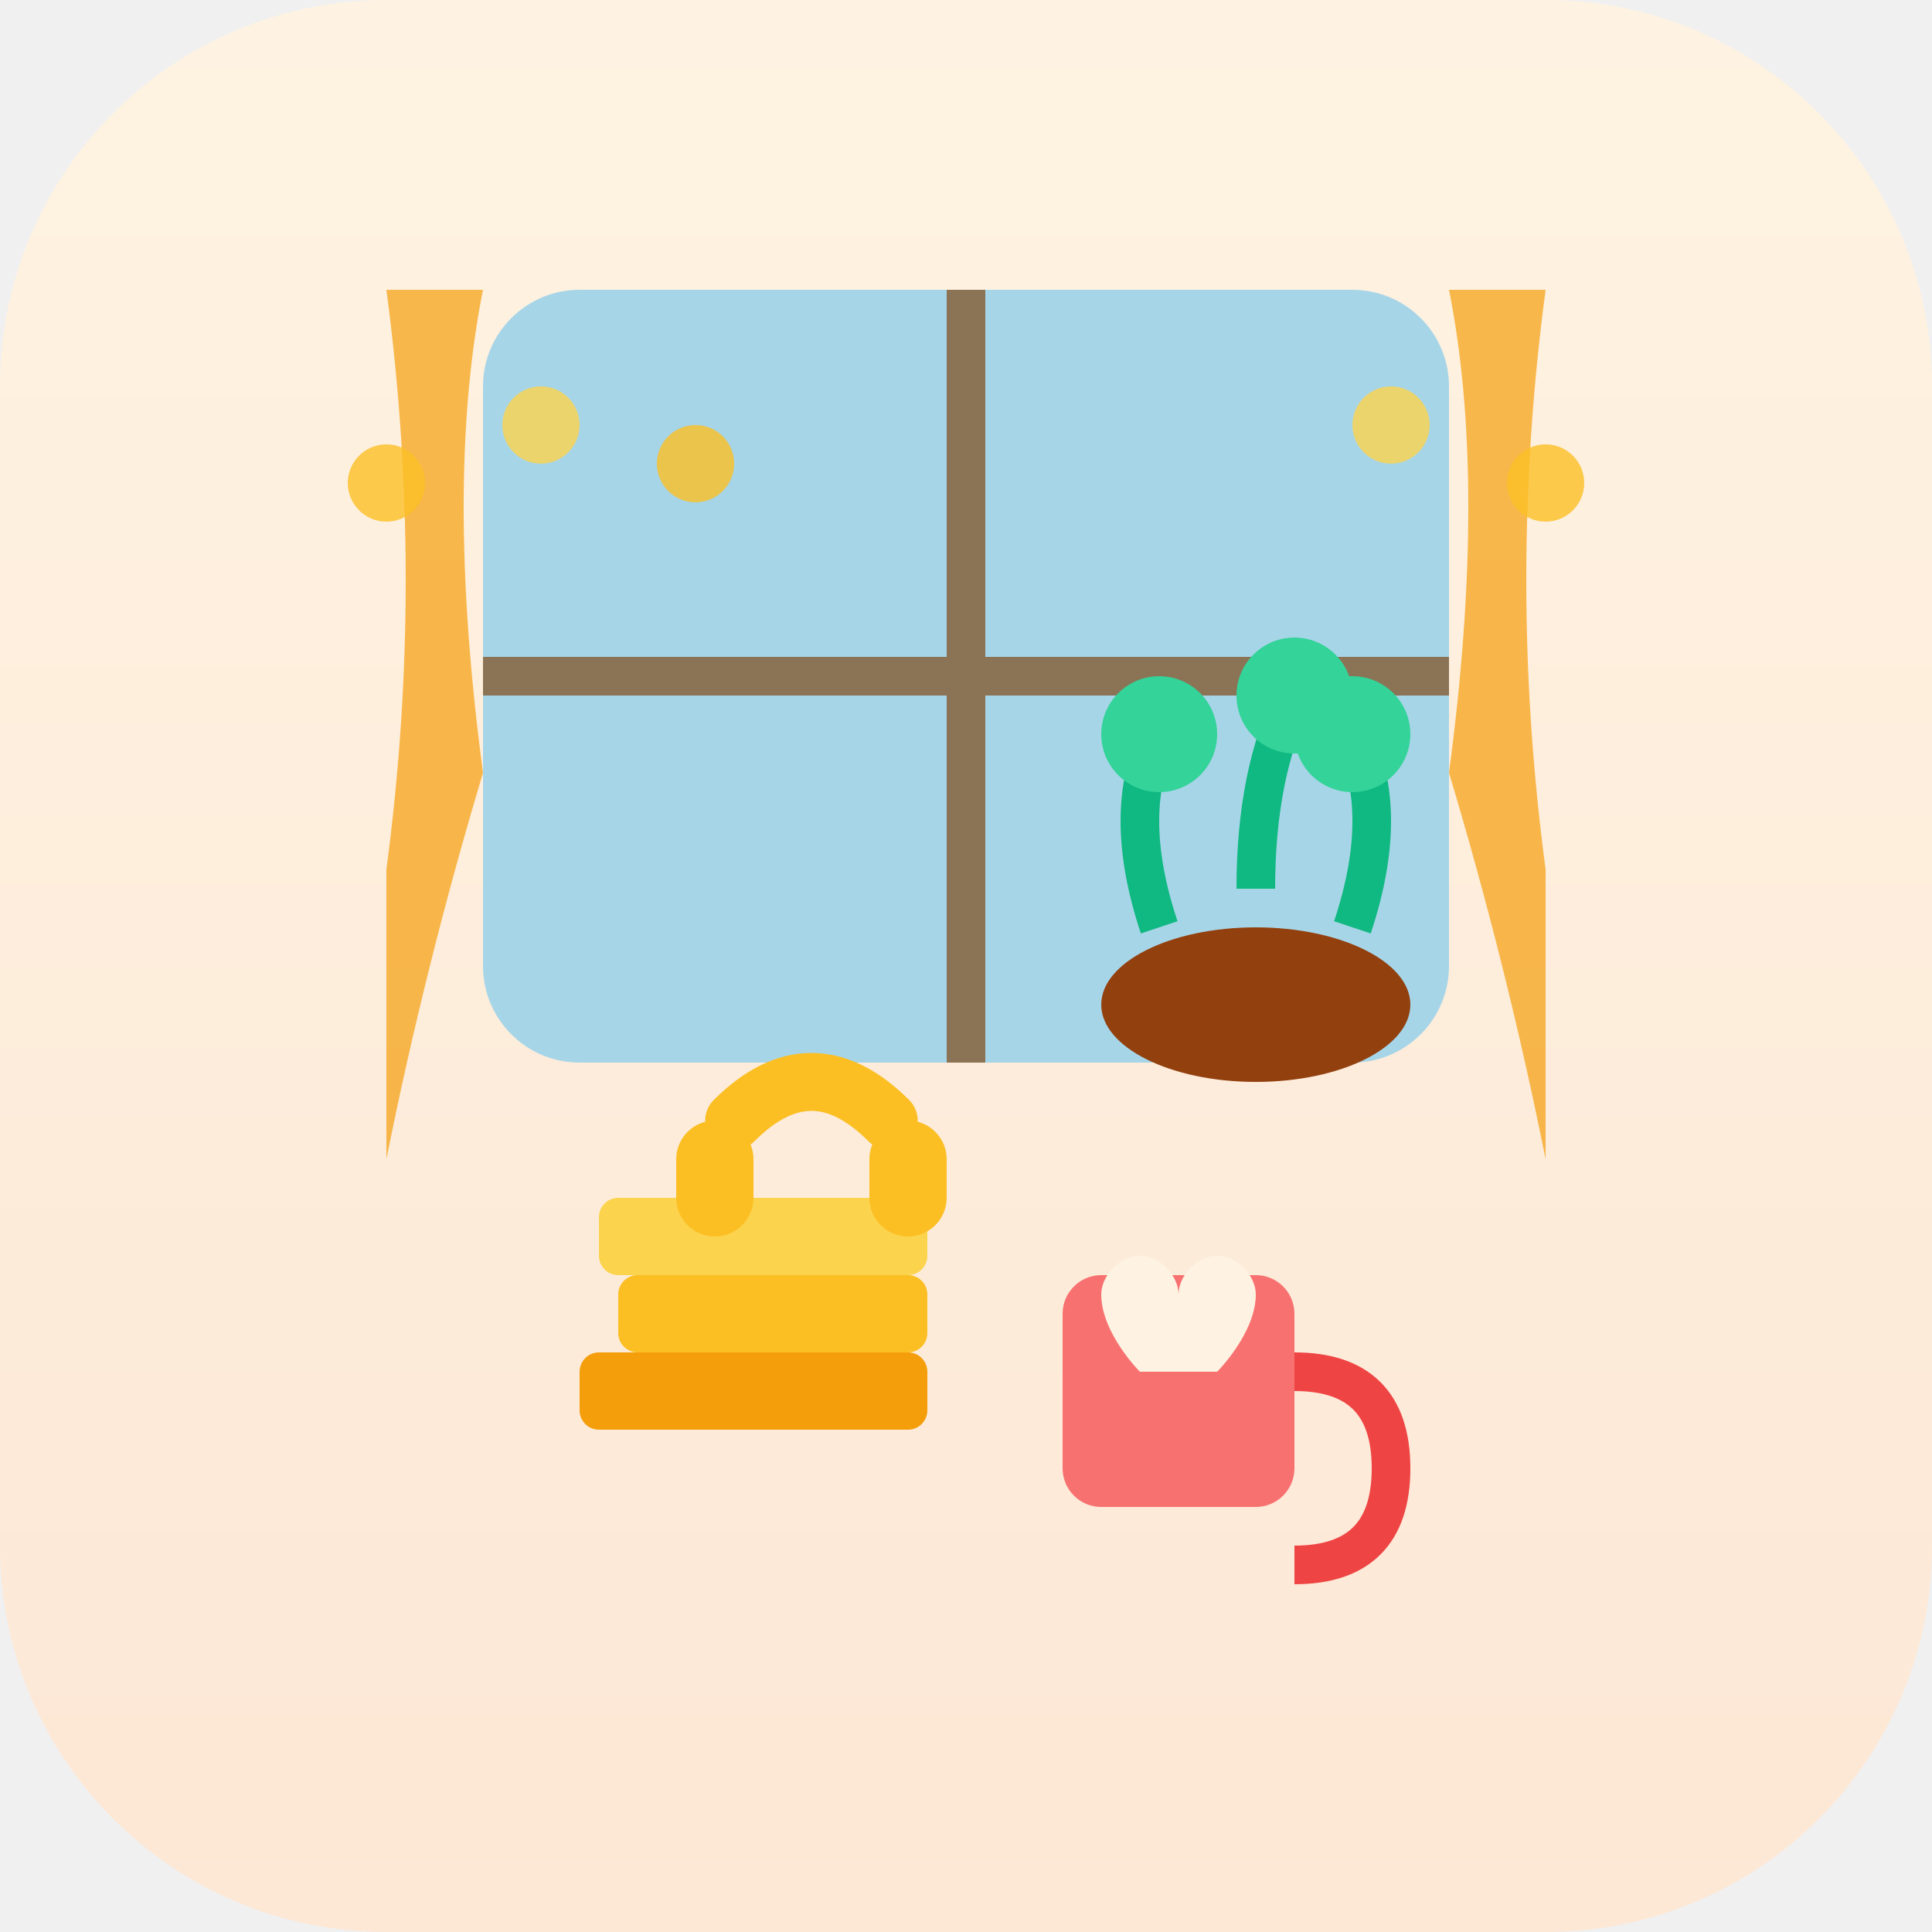
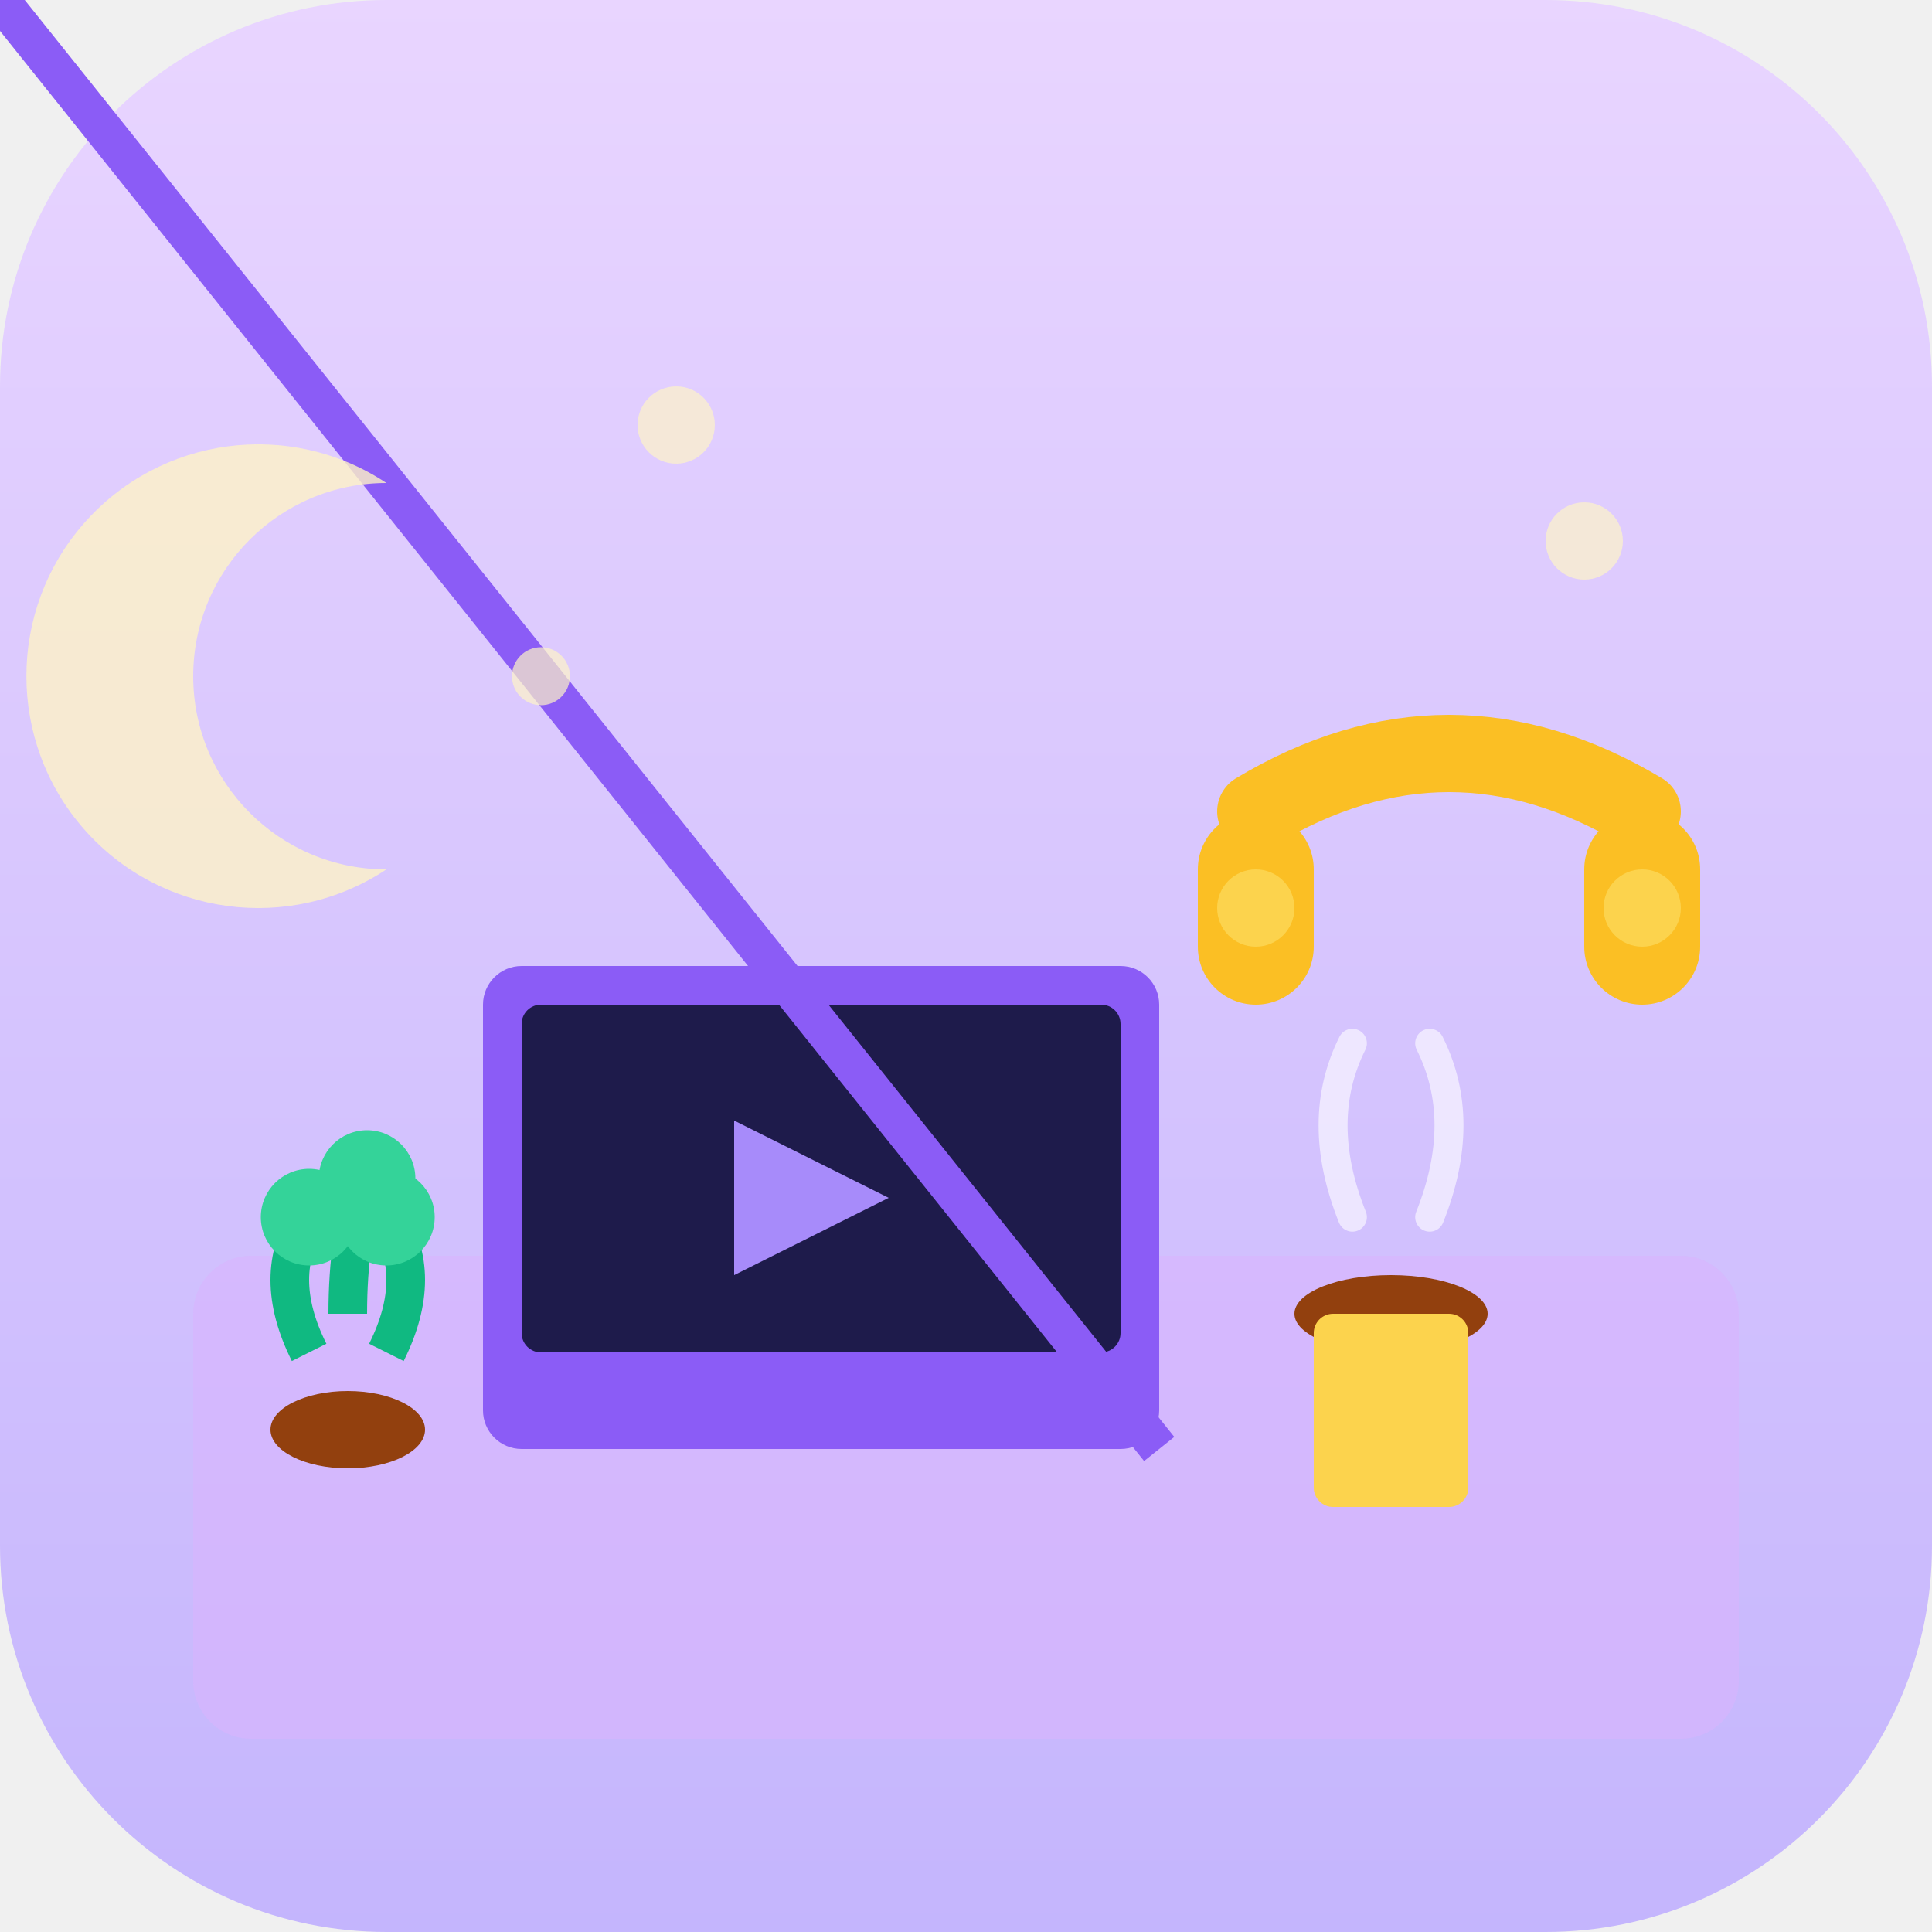
<svg xmlns="http://www.w3.org/2000/svg" viewBox="0 0 100 100">
  <defs>
-     <linearGradient id="cozyBg" x1="0%" y1="0%" x2="0%" y2="100%">
-       <stop offset="0%" style="stop-color:#fef3e2;stop-opacity:1" />
-       <stop offset="100%" style="stop-color:#fde7d5;stop-opacity:1" />
+     <linearGradient id="lofiGrad" x1="0%" y1="0%" x2="0%" y2="100%">
+       <stop offset="0%" style="stop-color:#e9d5ff;stop-opacity:1" />
+       <stop offset="100%" style="stop-color:#c4b5fd;stop-opacity:1" />
    </linearGradient>
  </defs>
-   <rect width="100" height="100" fill="url(#cozyBg)" rx="20" />
-   <rect x="25" y="15" width="50" height="40" rx="5" fill="#a7d5e8" />
-   <line x1="50" y1="15" x2="50" y2="55" stroke="#8b7355" stroke-width="2" />
-   <line x1="25" y1="35" x2="75" y2="35" stroke="#8b7355" stroke-width="2" />
-   <path d="M 20 15 Q 22 30 20 45 L 20 60 Q 22 50 25 40 Q 23 25 25 15 Z" fill="#f59e0b" opacity="0.7" />
-   <path d="M 80 15 Q 78 30 80 45 L 80 60 Q 78 50 75 40 Q 77 25 75 15 Z" fill="#f59e0b" opacity="0.7" />
-   <ellipse cx="65" cy="52" rx="8" ry="4" fill="#92400e" />
-   <path d="M 60 48 Q 58 42 60 38" stroke="#10b981" stroke-width="2" fill="none" />
-   <path d="M 65 46 Q 65 40 67 36" stroke="#10b981" stroke-width="2" fill="none" />
-   <path d="M 70 48 Q 72 42 70 38" stroke="#10b981" stroke-width="2" fill="none" />
-   <circle cx="60" cy="38" r="3" fill="#34d399" />
-   <circle cx="67" cy="36" r="3" fill="#34d399" />
-   <circle cx="70" cy="38" r="3" fill="#34d399" />
-   <rect x="30" y="70" width="18" height="4" rx="1" fill="#f59e0b" />
-   <rect x="32" y="66" width="16" height="4" rx="1" fill="#fbbf24" />
-   <rect x="31" y="62" width="17" height="4" rx="1" fill="#fcd34d" />
-   <path d="M 38 58 Q 42 54 46 58" stroke="#fbbf24" stroke-width="3" fill="none" stroke-linecap="round" />
-   <rect x="35" y="58" width="4" height="6" rx="2" fill="#fbbf24" />
-   <rect x="45" y="58" width="4" height="6" rx="2" fill="#fbbf24" />
-   <rect x="55" y="66" width="12" height="12" rx="2" fill="#f87171" />
-   <path d="M 67 71 Q 72 71 72 76 Q 72 81 67 81" stroke="#ef4444" stroke-width="2" fill="none" />
-   <path d="M 59 71 C 59 71 57 69 57 67 C 57 66 58 65 59 65 C 60 65 61 66 61 67 C 61 66 62 65 63 65 C 64 65 65 66 65 67 C 65 69 63 71 63 71 Z" fill="#fef3e2" />
-   <circle cx="20" cy="25" r="2" fill="#fbbf24" opacity="0.8" />
-   <circle cx="28" cy="22" r="2" fill="#fcd34d" opacity="0.8" />
-   <circle cx="36" cy="24" r="2" fill="#fbbf24" opacity="0.8" />
-   <circle cx="80" cy="25" r="2" fill="#fbbf24" opacity="0.8" />
-   <circle cx="72" cy="22" r="2" fill="#fcd34d" opacity="0.8" />
+   <rect width="100" height="100" fill="url(#lofiGrad)" rx="20" />
+   <rect x="10" y="65" width="80" height="25" rx="3" fill="#d8b4fe" opacity="0.6" />
+   <rect x="25" y="50" width="35" height="25" rx="2" fill="#8b5cf6" />
+   <rect x="27" y="52" width="31" height="18" rx="1" fill="#1e1b4b" />
+   <path d="M 38 58 L 38 66 L 46 62 Z" fill="#a78bfa" />
+   <line x="25" y="75" x2="60" y2="75" stroke="#8b5cf6" stroke-width="2" />
+   <path d="M 65 42 Q 75 36 85 42" stroke="#fbbf24" stroke-width="4" fill="none" stroke-linecap="round" />
+   <rect x="62" y="42" width="6" height="10" rx="3" fill="#fbbf24" />
+   <rect x="82" y="42" width="6" height="10" rx="3" fill="#fbbf24" />
+   <circle cx="65" cy="47" r="2" fill="#fcd34d" />
+   <circle cx="85" cy="47" r="2" fill="#fcd34d" />
+   <ellipse cx="72" cy="68" rx="5" ry="2" fill="#92400e" />
+   <rect x="68" y="68" width="8" height="10" rx="1" fill="#fcd34d" />
+   <path d="M 70 63 Q 68 58 70 54" stroke="#ffffff" stroke-width="1.5" fill="none" stroke-linecap="round" opacity="0.6" />
+   <path d="M 74 63 Q 76 58 74 54" stroke="#ffffff" stroke-width="1.5" fill="none" stroke-linecap="round" opacity="0.6" />
+   <ellipse cx="18" cy="74" rx="4" ry="2" fill="#92400e" />
+   <path d="M 16 70 Q 14 66 16 63" stroke="#10b981" stroke-width="2" fill="none" />
+   <path d="M 18 68 Q 18 64 19 61" stroke="#10b981" stroke-width="2" fill="none" />
+   <path d="M 20 70 Q 22 66 20 63" stroke="#10b981" stroke-width="2" fill="none" />
+   <circle cx="16" cy="63" r="2.5" fill="#34d399" />
+   <circle cx="19" cy="61" r="2.5" fill="#34d399" />
+   <circle cx="20" cy="63" r="2.5" fill="#34d399" />
+   <path d="M 20 25 A 10 10 0 1 0 20 45 A 12 12 0 1 1 20 25" fill="#fef3c7" opacity="0.8" />
+   <circle cx="35" cy="22" r="2" fill="#fef3c7" opacity="0.7" />
+   <circle cx="28" cy="35" r="1.5" fill="#fef3c7" opacity="0.7" />
+   <circle cx="82" cy="28" r="2" fill="#fef3c7" opacity="0.7" />
</svg>
